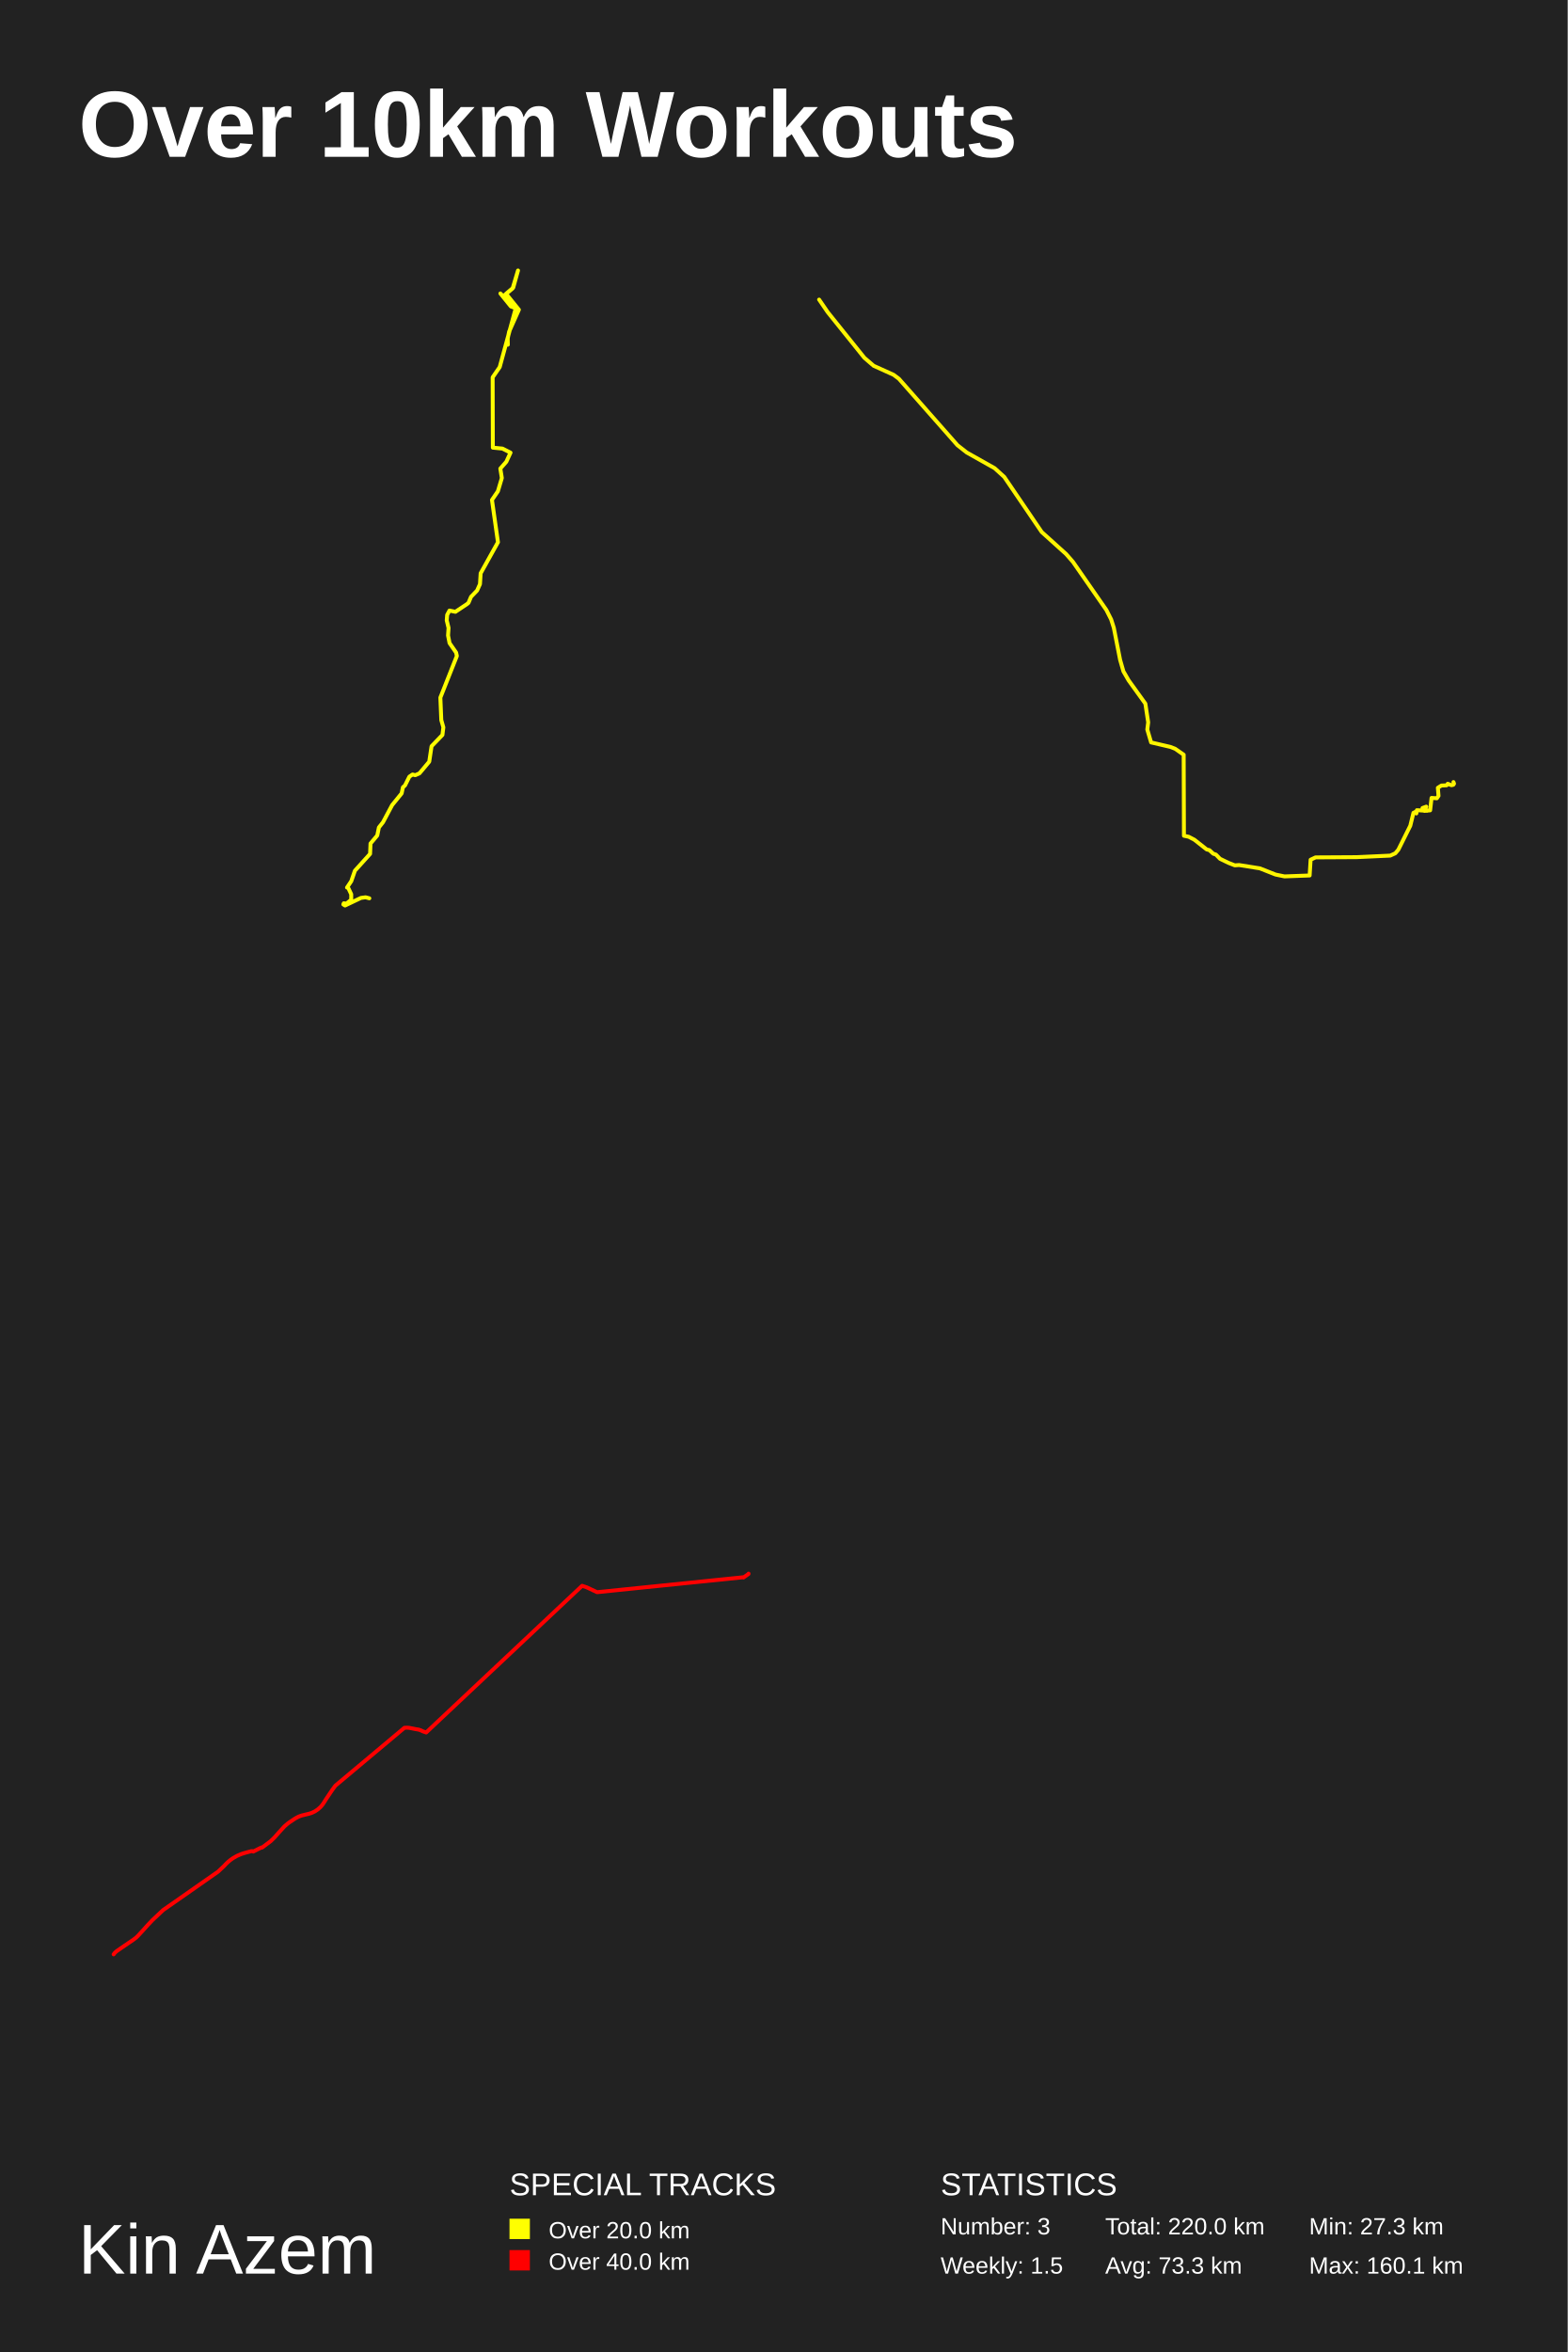
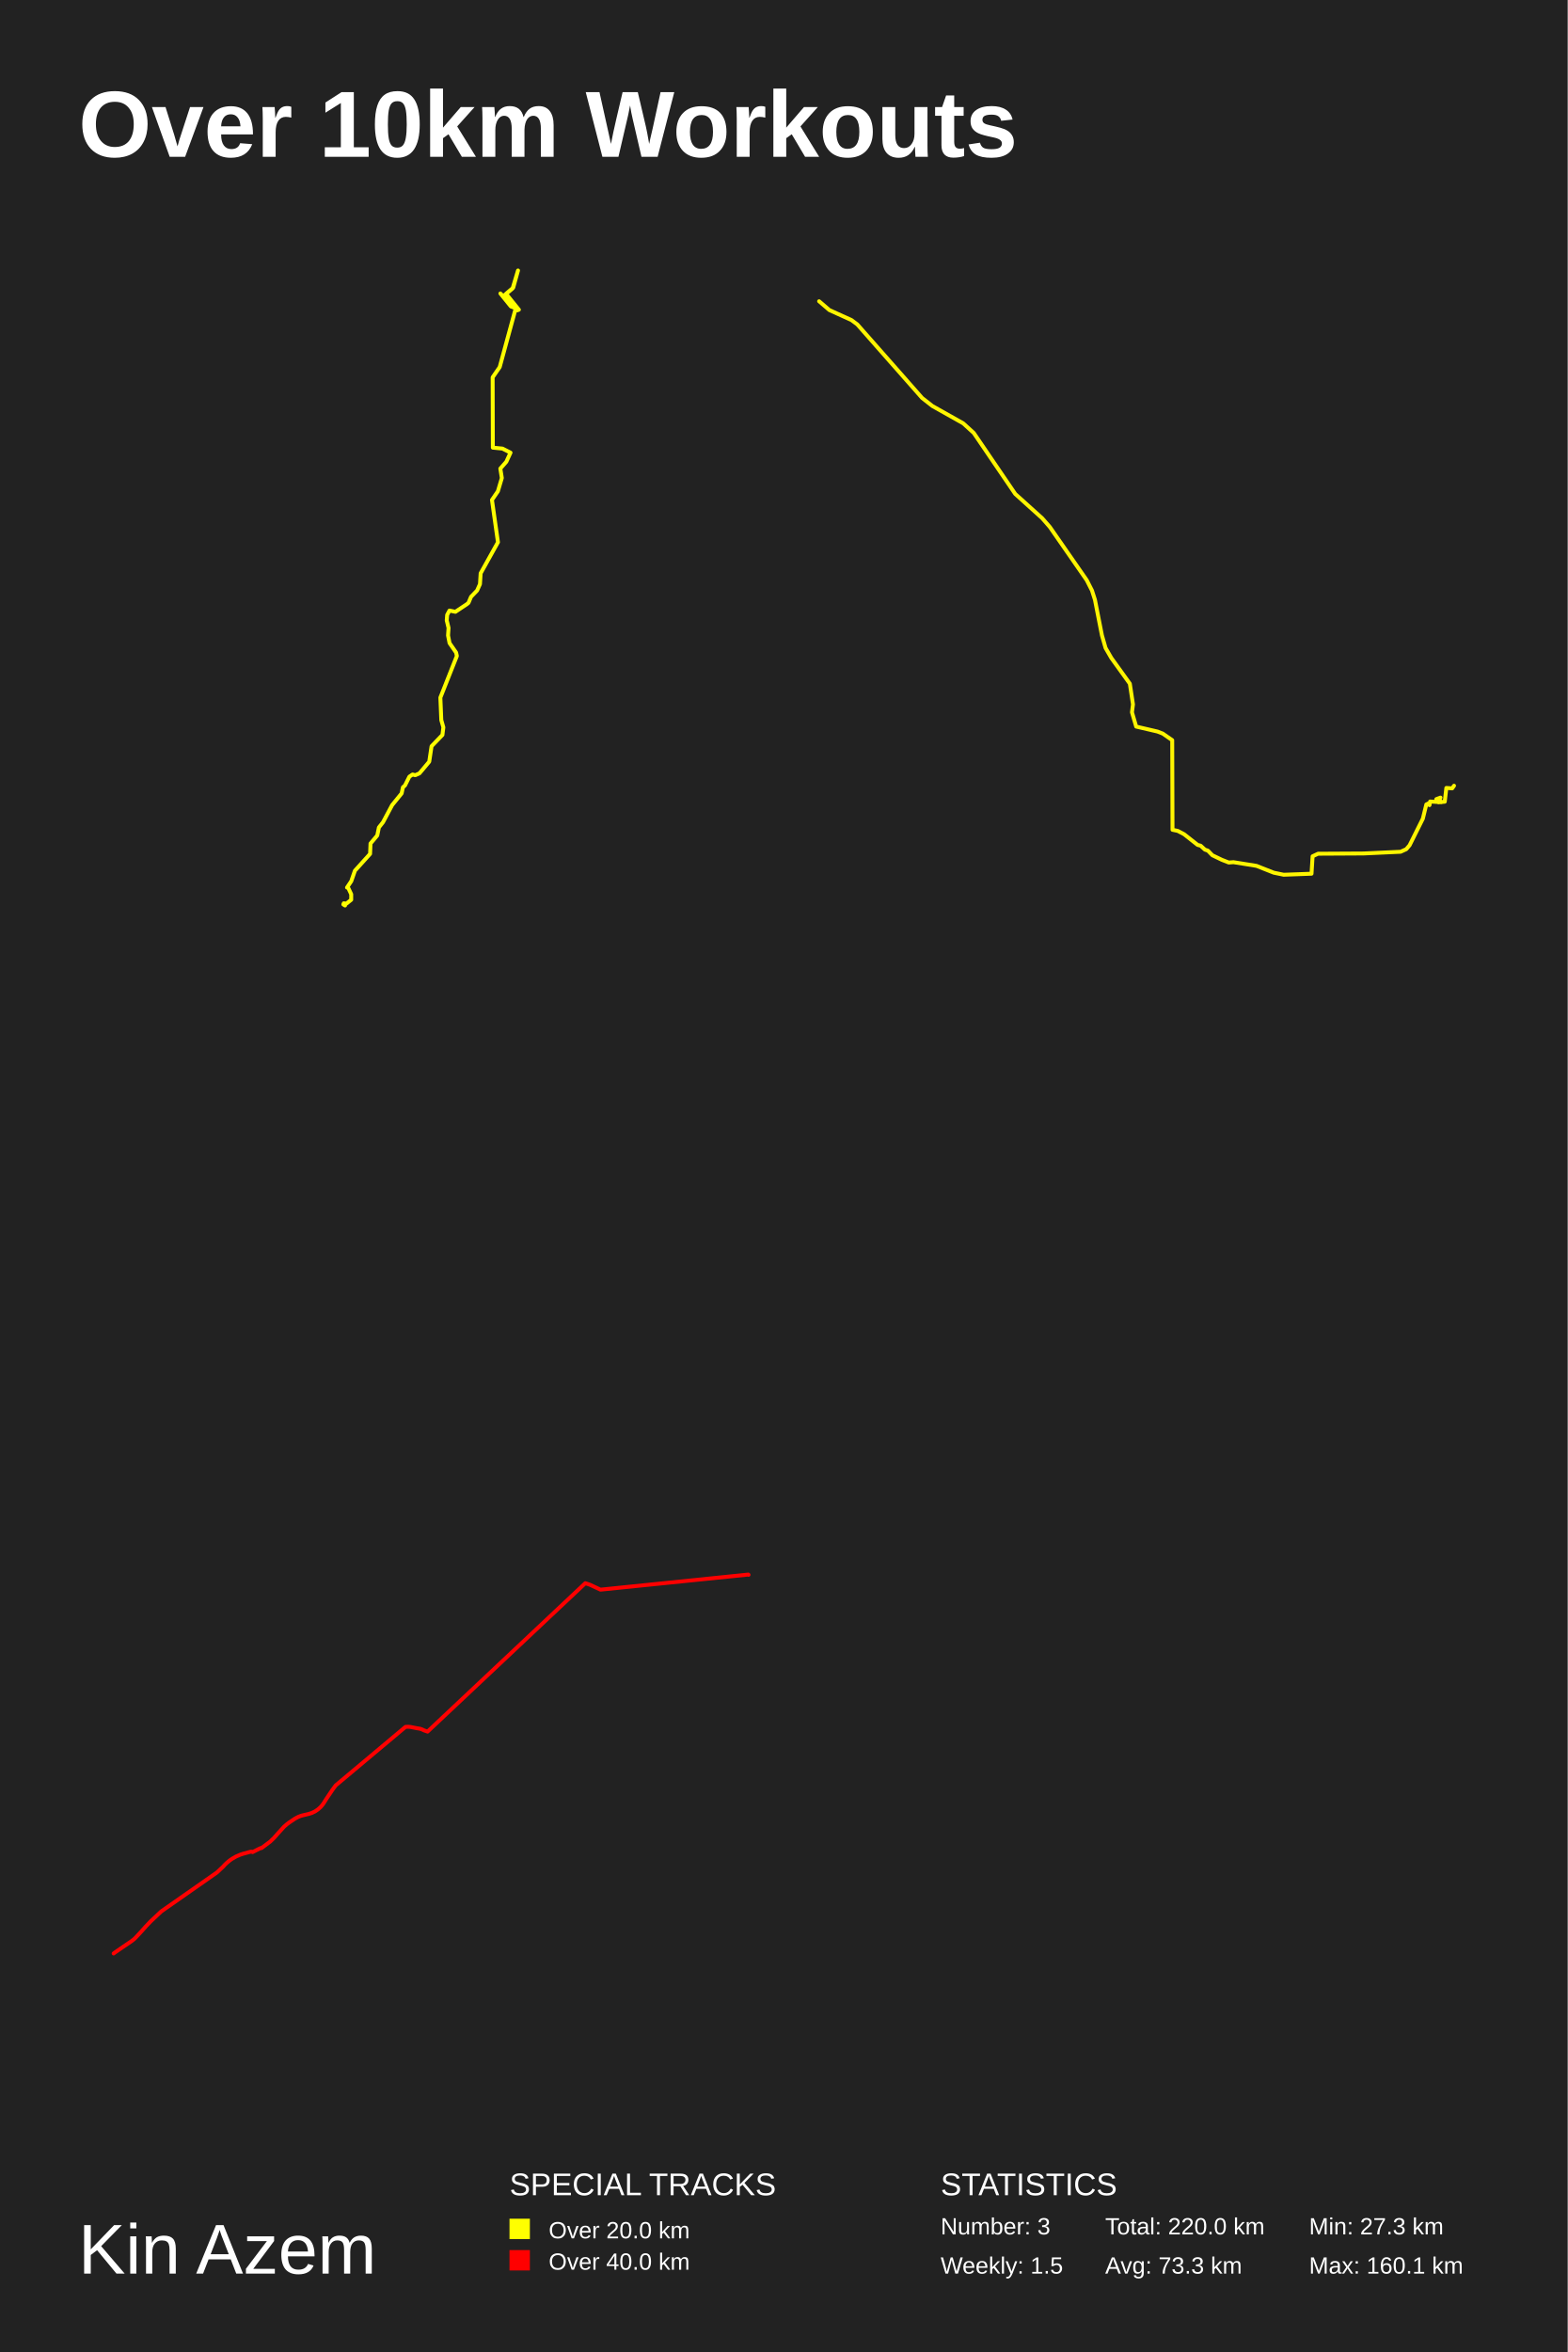
<svg xmlns="http://www.w3.org/2000/svg" baseProfile="full" height="300mm" version="1.1" viewBox="0,0,200,300" width="200mm">
  <defs />
  <rect fill="#222222" height="300" width="200" x="0" y="0" />
  <text fill="#FFFFFF" style="font-size:12px; font-family:Arial; font-weight:bold;" x="10" y="20">Over 10km Workouts</text>
  <text fill="#FFFFFF" style="font-size:9px; font-family:Arial" x="10" y="290">Kin Azem</text>
  <text fill="#FFFFFF" style="font-size:4px; font-family:Arial" x="65" y="280">SPECIAL TRACKS</text>
  <rect fill="yellow" height="2.6" width="2.6" x="65" y="283" />
  <text fill="#FFFFFF" style="font-size:3px; font-family:Arial" x="70" y="285.5">Over 20.0 km</text>
  <rect fill="red" height="2.6" width="2.6" x="65" y="287" />
  <text fill="#FFFFFF" style="font-size:3px; font-family:Arial" x="70" y="289.5">Over 40.0 km</text>
  <text fill="#FFFFFF" style="font-size:4px; font-family:Arial" x="120" y="280">STATISTICS</text>
  <text fill="#FFFFFF" style="font-size:3px; font-family:Arial" x="120" y="285">Number: 3</text>
  <text fill="#FFFFFF" style="font-size:3px; font-family:Arial" x="120" y="290">Weekly: 1.5</text>
  <text fill="#FFFFFF" style="font-size:3px; font-family:Arial" x="141" y="285">Total: 220.0 km</text>
  <text fill="#FFFFFF" style="font-size:3px; font-family:Arial" x="141" y="290">Avg: 73.3 km</text>
  <text fill="#FFFFFF" style="font-size:3px; font-family:Arial" x="167" y="285">Min: 27.3 km</text>
  <text fill="#FFFFFF" style="font-size:3px; font-family:Arial" x="167" y="290">Max: 160.1 km</text>
-   <polyline fill="none" opacity="1" points="64.787,43.966 64.771,43.172 64.955,42.289 66.198,39.503 64.556,37.472 65.473,36.697 66.086,34.5 65.401,36.786 64.253,37.757 64.11,37.639 64.349,38.051 63.839,37.433 65.178,39.091 65.831,39.326 66.062,39.562 65.871,39.601 66.062,39.562 64.309,37.953 65.202,39.081 65.879,39.317 65.991,39.238 65.855,39.101 63.751,46.821 62.85,48.125 62.874,57.099 64.102,57.217 65.13,57.737 64.596,58.894 63.831,59.767 64.022,60.973 63.52,62.66 62.763,63.768 63.528,69.161 61.32,73.123 61.233,74.505 60.866,75.319 60.093,76.123 59.766,76.898 59.559,77.065 58.1,78.035 57.343,77.878 57.048,78.427 56.993,79.124 57.224,80.094 57.16,81.055 57.351,82.026 58.188,83.232 58.284,83.673 56.18,88.977 56.299,91.849 56.562,92.77 56.443,93.741 55.056,95.182 54.761,97.152 53.51,98.642 52.976,98.877 52.633,98.789 52.226,99.064 51.669,100.181 51.406,100.416 51.238,101.2 50.027,102.69 48.863,104.876 48.337,105.543 48.13,106.562 47.269,107.591 47.213,108.914 45.277,111.06 44.814,112.393 44.272,113.207 44.424,113.246 44.806,114.059 44.806,114.765 44.201,115.255 43.858,115.216 43.802,115.363 44.017,115.5 46.05,114.53 46.639,114.451 47.118,114.579" stroke="#ffff00" stroke-dasharray="none" stroke-linecap="round" stroke-linejoin="round" stroke-width="0.5" />
-   <polyline fill="none" opacity="1" points="185.426,99.753 185.5,99.96 185.41,100.098 185.171,100.157 184.695,99.97 184.555,100.167 183.89,100.196 183.438,100.482 183.52,101.517 183.306,101.822 182.633,101.773 182.452,103.36 181.712,103.429 181.639,103.241 181.959,103.301 181.458,103.389 181.639,103.241 181.474,103.064 181.959,102.887 181.704,103.399 182.066,103.419 180.759,103.34 180.694,103.754 180.488,103.586 180.513,103.695 180.324,103.675 179.921,105.321 178.393,108.385 178.007,108.839 177.358,109.134 173.094,109.331 167.836,109.361 167.203,109.657 167.08,111.667 163.868,111.785 162.726,111.549 160.729,110.76 158.076,110.337 157.533,110.376 156.728,110.061 155.644,109.538 155.126,109.006 154.781,108.888 154.288,108.435 153.943,108.346 152.382,107.114 151.651,106.73 151.043,106.602 151.01,96.264 149.917,95.505 149.309,95.269 146.853,94.697 146.368,93.051 146.483,92.134 146.121,89.749 143.985,86.782 143.32,85.629 142.901,84.17 142.096,80.07 141.751,78.995 141.151,77.812 136.887,71.671 136.008,70.665 132.902,67.866 128.112,60.826 126.896,59.722 123.339,57.72 122.156,56.793 114.679,48.313 114.006,47.81 111.459,46.657 110.276,45.641 105.601,39.822 104.5,38.215" stroke="#fff500" stroke-dasharray="none" stroke-linecap="round" stroke-linejoin="round" stroke-width="0.5" />
-   <polyline fill="none" opacity="1" points="95.5,200.722 95.49,200.763 94.844,201.215 94.802,201.179 94.816,201.191 94.81,201.182 76.174,203.086 74.835,202.461 74.26,202.271 54.373,220.978 53.948,220.833 53.655,220.693 53.447,220.631 53.445,220.618 53.045,220.555 52.218,220.389 51.901,220.366 51.591,220.384 42.787,227.763 42.381,228.314 41.582,229.506 41.305,229.952 41.134,230.2 40.888,230.489 40.551,230.788 40.18,231.039 39.779,231.232 39.427,231.345 38.549,231.555 38.334,231.622 38.056,231.733 37.66,231.946 36.918,232.443 36.682,232.62 36.288,232.958 35.52,233.799 35.035,234.351 34.545,234.832 33.443,235.657 33.364,235.647 33.281,235.694 33.218,235.707 32.312,236.167 32.234,236.126 32.153,236.11 32.004,236.132 31.139,236.368 30.785,236.482 30.242,236.716 29.729,237.008 29.425,237.222 29.085,237.501 28.768,237.806 28.622,237.974 27.818,238.734 20.807,243.635 19.457,244.903 18.862,245.53 18.326,246.129 17.604,246.913 17.366,247.146 17.006,247.42 15.957,248.131 14.931,248.839 14.799,248.942 14.628,249.108 14.5,249.278" stroke="red" stroke-dasharray="none" stroke-linecap="round" stroke-linejoin="round" stroke-width="0.5" />
+   <polyline fill="none" opacity="1" points="66.198,39.503 64.556,37.472 65.473,36.697 66.086,34.5 65.401,36.786 64.253,37.757 64.11,37.639 64.349,38.051 63.839,37.433 65.178,39.091 65.831,39.326 66.062,39.562 65.871,39.601 66.062,39.562 64.309,37.953 65.202,39.081 65.879,39.317 65.991,39.238 65.855,39.101 63.751,46.821 62.85,48.125 62.874,57.099 64.102,57.217 65.13,57.737 64.596,58.894 63.831,59.767 64.022,60.973 63.52,62.66 62.763,63.768 63.528,69.161 61.32,73.123 61.233,74.505 60.866,75.319 60.093,76.123 59.766,76.898 59.559,77.065 58.1,78.035 57.343,77.878 57.048,78.427 56.993,79.124 57.224,80.094 57.16,81.055 57.351,82.026 58.188,83.232 58.284,83.673 56.18,88.977 56.299,91.849 56.562,92.77 56.443,93.741 55.056,95.182 54.761,97.152 53.51,98.642 52.976,98.877 52.633,98.789 52.226,99.064 51.669,100.181 51.406,100.416 51.238,101.2 50.027,102.69 48.863,104.876 48.337,105.543 48.13,106.562 47.269,107.591 47.213,108.914 45.277,111.06 44.814,112.393 44.272,113.207 44.424,113.246 44.806,114.059 44.806,114.765 44.201,115.255 43.858,115.216 43.802,115.363 44.017,115.5" stroke="#ffff00" stroke-dasharray="none" stroke-linecap="round" stroke-linejoin="round" stroke-width="0.5" />
+   <polyline fill="none" opacity="1" points="185.5,100.219 185.264,100.556 184.519,100.502 184.319,102.257 183.501,102.333 183.419,102.126 183.774,102.191 183.219,102.289 183.419,102.126 183.238,101.93 183.774,101.733 183.492,102.3 183.892,102.322 182.447,102.235 182.374,102.693 182.147,102.507 182.175,102.627 181.966,102.605 181.52,104.425 179.83,107.815 179.403,108.316 178.686,108.643 173.97,108.861 168.155,108.893 167.456,109.22 167.319,111.443 163.767,111.574 162.504,111.313 160.296,110.441 157.361,109.972 156.762,110.016 155.871,109.667 154.672,109.09 154.099,108.501 153.718,108.37 153.173,107.869 152.791,107.771 151.065,106.409 150.256,105.984 149.584,105.842 149.547,94.41 148.339,93.57 147.667,93.309 144.95,92.677 144.414,90.856 144.541,89.843 144.141,87.205 141.779,83.924 141.043,82.649 140.58,81.035 139.689,76.501 139.308,75.312 138.644,74.004 133.929,67.212 132.957,66.1 129.522,63.004 124.225,55.219 122.881,53.998 118.946,51.784 117.638,50.759 109.37,41.381 108.625,40.825 105.808,39.549 104.5,38.426" stroke="#fff500" stroke-dasharray="none" stroke-linecap="round" stroke-linejoin="round" stroke-width="0.5" />
+   <polyline fill="none" opacity="1" points="95.5,200.87 95.458,200.834 95.472,200.845 95.465,200.837 76.608,202.763 75.252,202.131 74.671,201.939 54.547,220.869 54.117,220.722 53.82,220.581 53.609,220.517 53.607,220.505 53.202,220.44 52.366,220.273 52.045,220.249 51.731,220.268 42.822,227.735 42.412,228.292 41.603,229.498 41.323,229.949 41.149,230.201 40.901,230.493 40.56,230.796 40.184,231.05 39.778,231.245 39.423,231.359 38.534,231.572 38.316,231.64 38.035,231.752 37.634,231.968 36.883,232.471 36.645,232.649 36.246,232.991 35.469,233.843 34.978,234.402 34.482,234.888 33.366,235.722 33.287,235.713 33.203,235.76 33.139,235.773 32.222,236.238 32.144,236.197 32.062,236.181 31.911,236.203 31.035,236.442 30.677,236.557 30.128,236.794 29.609,237.09 29.301,237.307 28.957,237.589 28.635,237.897 28.489,238.068 27.674,238.837 20.58,243.796 19.214,245.079 18.612,245.713 18.069,246.32 17.339,247.113 17.098,247.349 16.734,247.626 15.672,248.345 14.634,249.061 14.5,249.166" stroke="red" stroke-dasharray="none" stroke-linecap="round" stroke-linejoin="round" stroke-width="0.5" />
</svg>
